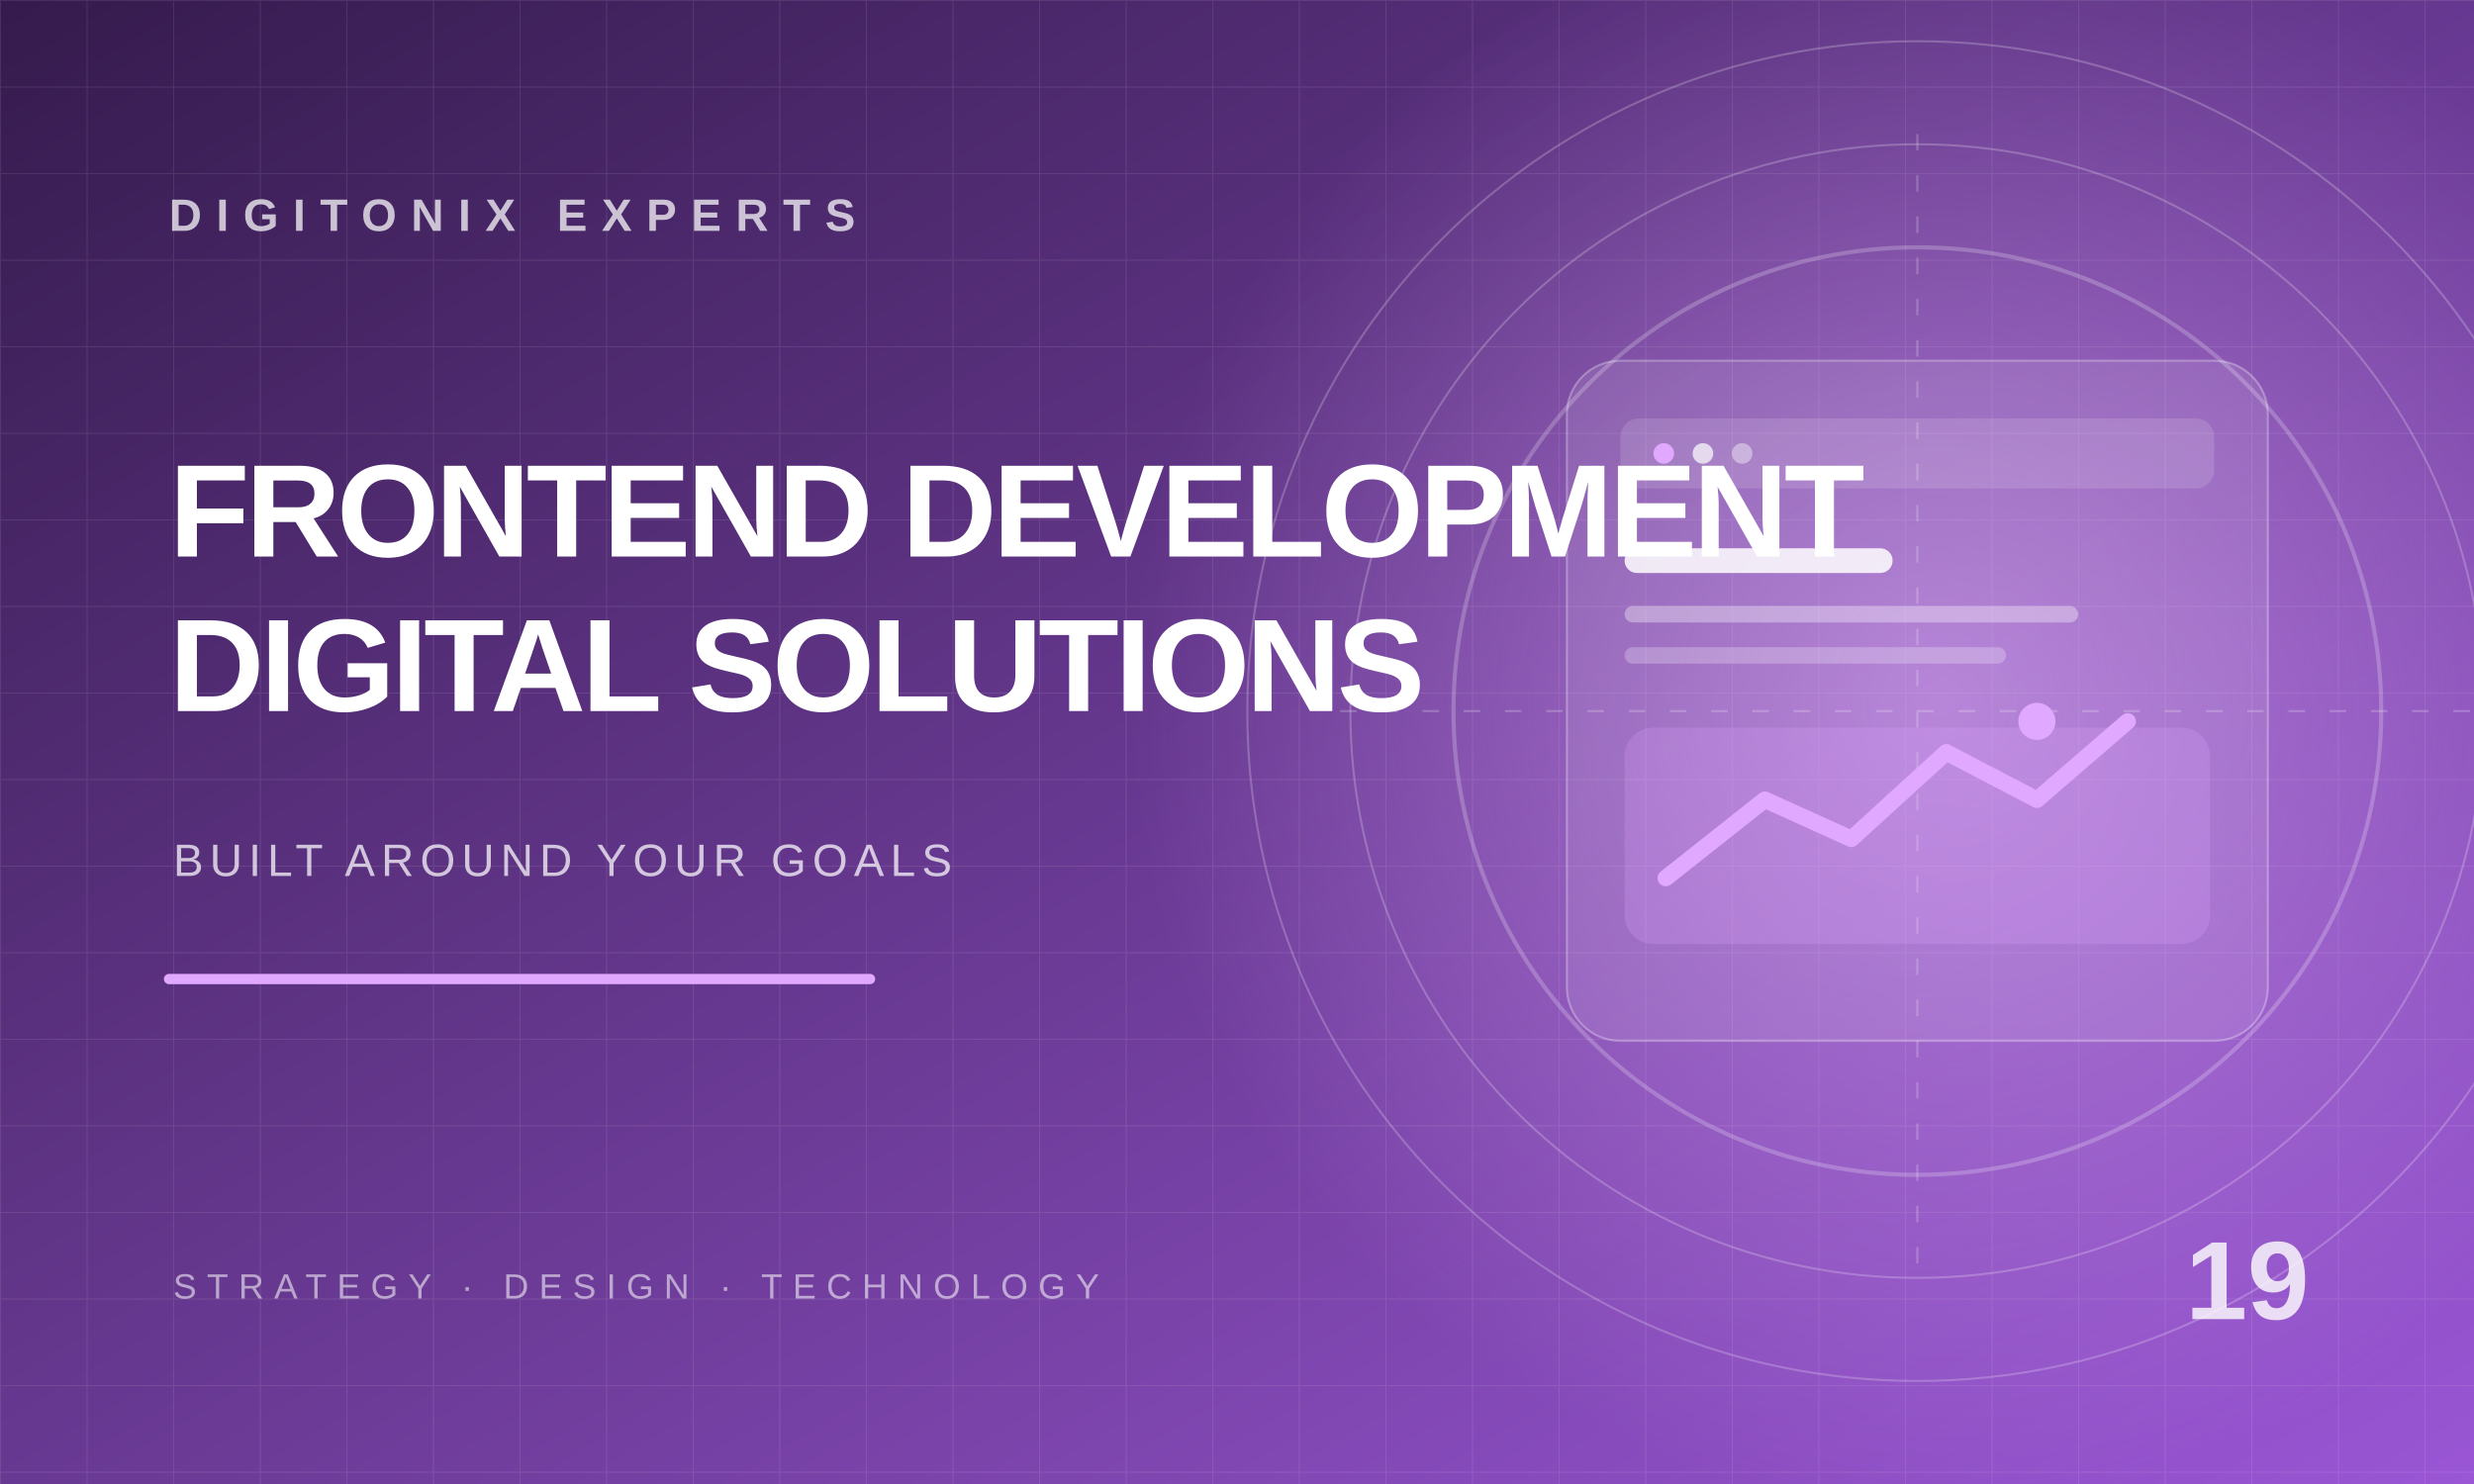
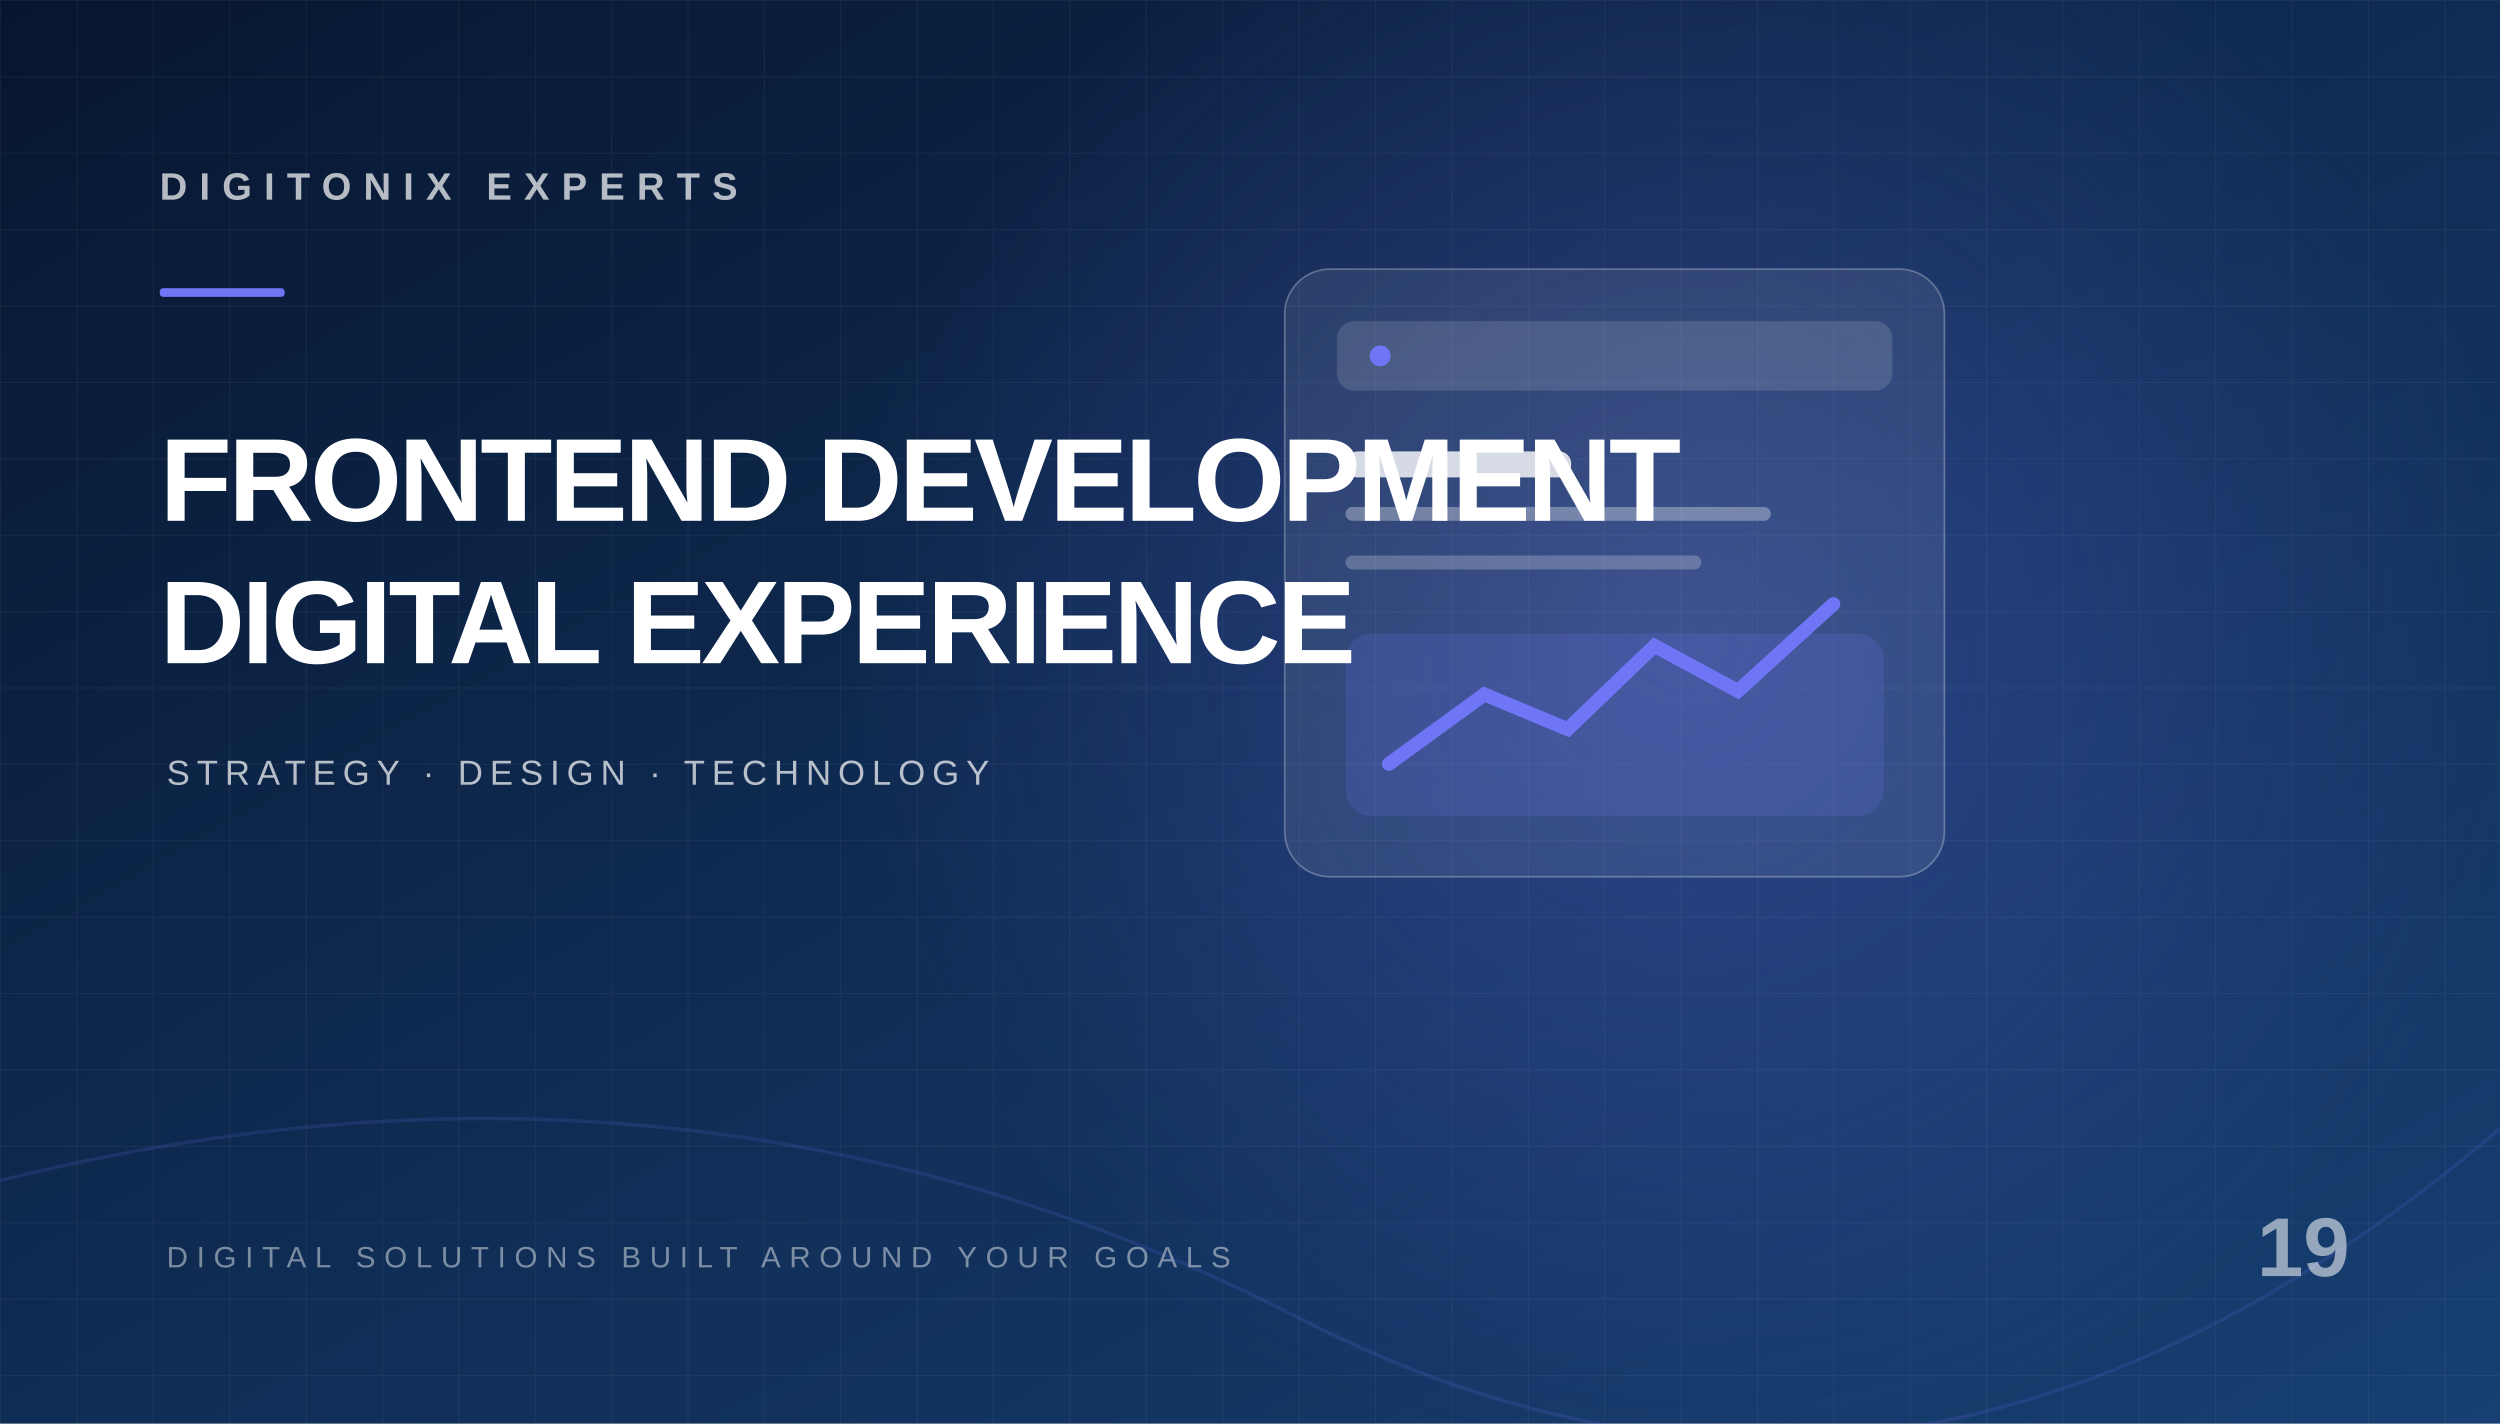
- <svg xmlns="http://www.w3.org/2000/svg" width="1200" height="720" viewBox="0 0 1200 720" role="img" aria-labelledby="title desc">
+ <svg xmlns="http://www.w3.org/2000/svg" width="1440" height="820" viewBox="0 0 1440 820">
  <defs>
    <linearGradient id="bg" x1="0" y1="0" x2="1" y2="1">
-       <stop stop-color="#351b4d" />
-       <stop offset="1" stop-color="#9a56d5" />
+       <stop stop-color="#07162f" />
+       <stop offset=".55" stop-color="#102e57" />
+       <stop offset="1" stop-color="#173f72" />
    </linearGradient>
    <radialGradient id="glow">
-       <stop stop-color="#e0a8ff" stop-opacity=".55" />
-       <stop offset="1" stop-color="#e0a8ff" stop-opacity="0" />
+       <stop stop-color="hsl(237,88%,70%)" stop-opacity=".3" />
+       <stop offset="1" stop-color="hsl(237,88%,70%)" stop-opacity="0" />
    </radialGradient>
-     <pattern id="grid" width="42" height="42" patternUnits="userSpaceOnUse">
-       <path d="M42 0H0V42" fill="none" stroke="#fff" stroke-opacity=".09" />
+     <pattern id="grid" width="44" height="44" patternUnits="userSpaceOnUse">
+       <path d="M44 0H0V44" fill="none" stroke="#fff" stroke-opacity=".055" />
    </pattern>
  </defs>
-   <rect width="1200" height="720" fill="url(#bg)" />
-   <rect width="1200" height="720" fill="url(#grid)" />
-   <circle cx="940" cy="340" r="390" fill="url(#glow)" />
-   <g fill="none" stroke="#fff" stroke-opacity=".22">
-     <circle cx="930" cy="345" r="225" stroke-width="2" />
-     <circle cx="930" cy="345" r="275" />
-     <circle cx="930" cy="345" r="325" />
-     <path d="M650 345h560M930 65v560" stroke-dasharray="8 12" />
+   <rect width="1440" height="820" fill="url(#bg)" />
+   <rect width="1440" height="820" fill="url(#grid)" />
+   <circle cx="970" cy="370" r="480" fill="url(#glow)" />
+   <path d="M0 680Q400 580 750 760T1440 650" fill="none" stroke="hsl(237,88%,70%)" stroke-opacity=".15" stroke-width="2" />
+   <rect x="740" y="155" width="380" height="350" rx="26" fill="#fff" fill-opacity=".08" stroke="#fff" stroke-opacity=".28" />
+   <rect x="770" y="185" width="320" height="40" rx="10" fill="#fff" fill-opacity=".13" />
+   <circle cx="795" cy="205" r="6" fill="hsl(237,88%,70%)" />
+   <rect x="775" y="260" width="130" height="15" rx="7" fill="#fff" fill-opacity=".8" />
+   <rect x="775" y="292" width="245" height="8" rx="4" fill="#fff" fill-opacity=".32" />
+   <rect x="775" y="320" width="205" height="8" rx="4" fill="#fff" fill-opacity=".23" />
+   <rect x="775" y="365" width="310" height="105" rx="15" fill="hsl(237,88%,70%)" fill-opacity=".18" />
+   <path d="M800 440l55-40 48 20 50-48 48 26 55-50" fill="none" stroke="hsl(237,88%,70%)" stroke-width="8" stroke-linecap="round" />
+   <g font-family="Arial,sans-serif" fill="#fff">
+     <text x="92" y="115" font-size="22" font-weight="700" letter-spacing="7" opacity=".7">DIGITONIX EXPERTS</text>
+     <rect x="92" y="166" width="72" height="5" rx="2" fill="hsl(237,88%,70%)" />
+     <text x="92" y="300" font-size="68" font-weight="800" letter-spacing="-2">FRONTEND DEVELOPMENT</text>
+     <text x="92" y="382" font-size="68" font-weight="800" letter-spacing="-2">DIGITAL EXPERIENCE</text>
+     <text x="96" y="452" font-size="20" letter-spacing="4" opacity=".7">STRATEGY · DESIGN · TECHNOLOGY</text>
+     <text x="96" y="730" font-size="17" letter-spacing="5" opacity=".45">DIGITAL SOLUTIONS BUILT AROUND YOUR GOALS</text>
+     <text x="1300" y="735" font-size="48" font-weight="800" opacity=".55">19</text>
  </g>
-   <g transform="translate(760 175)">
-     <rect x="0" y="0" width="340" height="330" rx="26" fill="#fff" fill-opacity=".10" stroke="#fff" stroke-opacity=".3" />
-     <rect x="26" y="28" width="288" height="34" rx="9" fill="#fff" fill-opacity=".13" />
-     <circle cx="47" cy="45" r="5" fill="#e0a8ff" />
-     <circle cx="66" cy="45" r="5" fill="#fff" fill-opacity=".7" />
-     <circle cx="85" cy="45" r="5" fill="#fff" fill-opacity=".4" />
-     <rect x="28" y="91" width="130" height="12" rx="6" fill="#fff" fill-opacity=".85" />
-     <rect x="28" y="119" width="220" height="8" rx="4" fill="#fff" fill-opacity=".34" />
-     <rect x="28" y="139" width="185" height="8" rx="4" fill="#fff" fill-opacity=".24" />
-     <rect x="28" y="178" width="284" height="105" rx="14" fill="#e0a8ff" fill-opacity=".22" />
-     <path d="M48 251l48-38 42 19 46-42 44 23 44-38" fill="none" stroke="#e0a8ff" stroke-width="8" stroke-linecap="round" stroke-linejoin="round" />
-     <circle cx="228" cy="175" r="9" fill="#e0a8ff" />
-   </g>
-   <g fill="#fff">
-     <text x="82" y="112" font-family="Arial,sans-serif" font-size="22" font-weight="700" letter-spacing="7" opacity=".72">DIGITONIX EXPERTS</text>
-     <text x="82" y="270" font-family="Arial,sans-serif" font-size="64" font-weight="800" letter-spacing="-2">FRONTEND DEVELOPMENT</text>
-     <text x="82" y="345" font-family="Arial,sans-serif" font-size="64" font-weight="800" letter-spacing="-2">DIGITAL SOLUTIONS</text>
-     <text x="84" y="425" font-family="Arial,sans-serif" font-size="22" letter-spacing="3" opacity=".72">BUILT AROUND YOUR GOALS</text>
-     <text x="84" y="630" font-family="Arial,sans-serif" font-size="17" letter-spacing="5" opacity=".55">STRATEGY  ·  DESIGN  ·  TECHNOLOGY</text>
-     <text x="1060" y="640" font-family="Arial,sans-serif" font-size="54" font-weight="800" opacity=".8">19</text>
-   </g>
-   <path d="M82 475h340" stroke="#e0a8ff" stroke-width="5" stroke-linecap="round" />
</svg>
